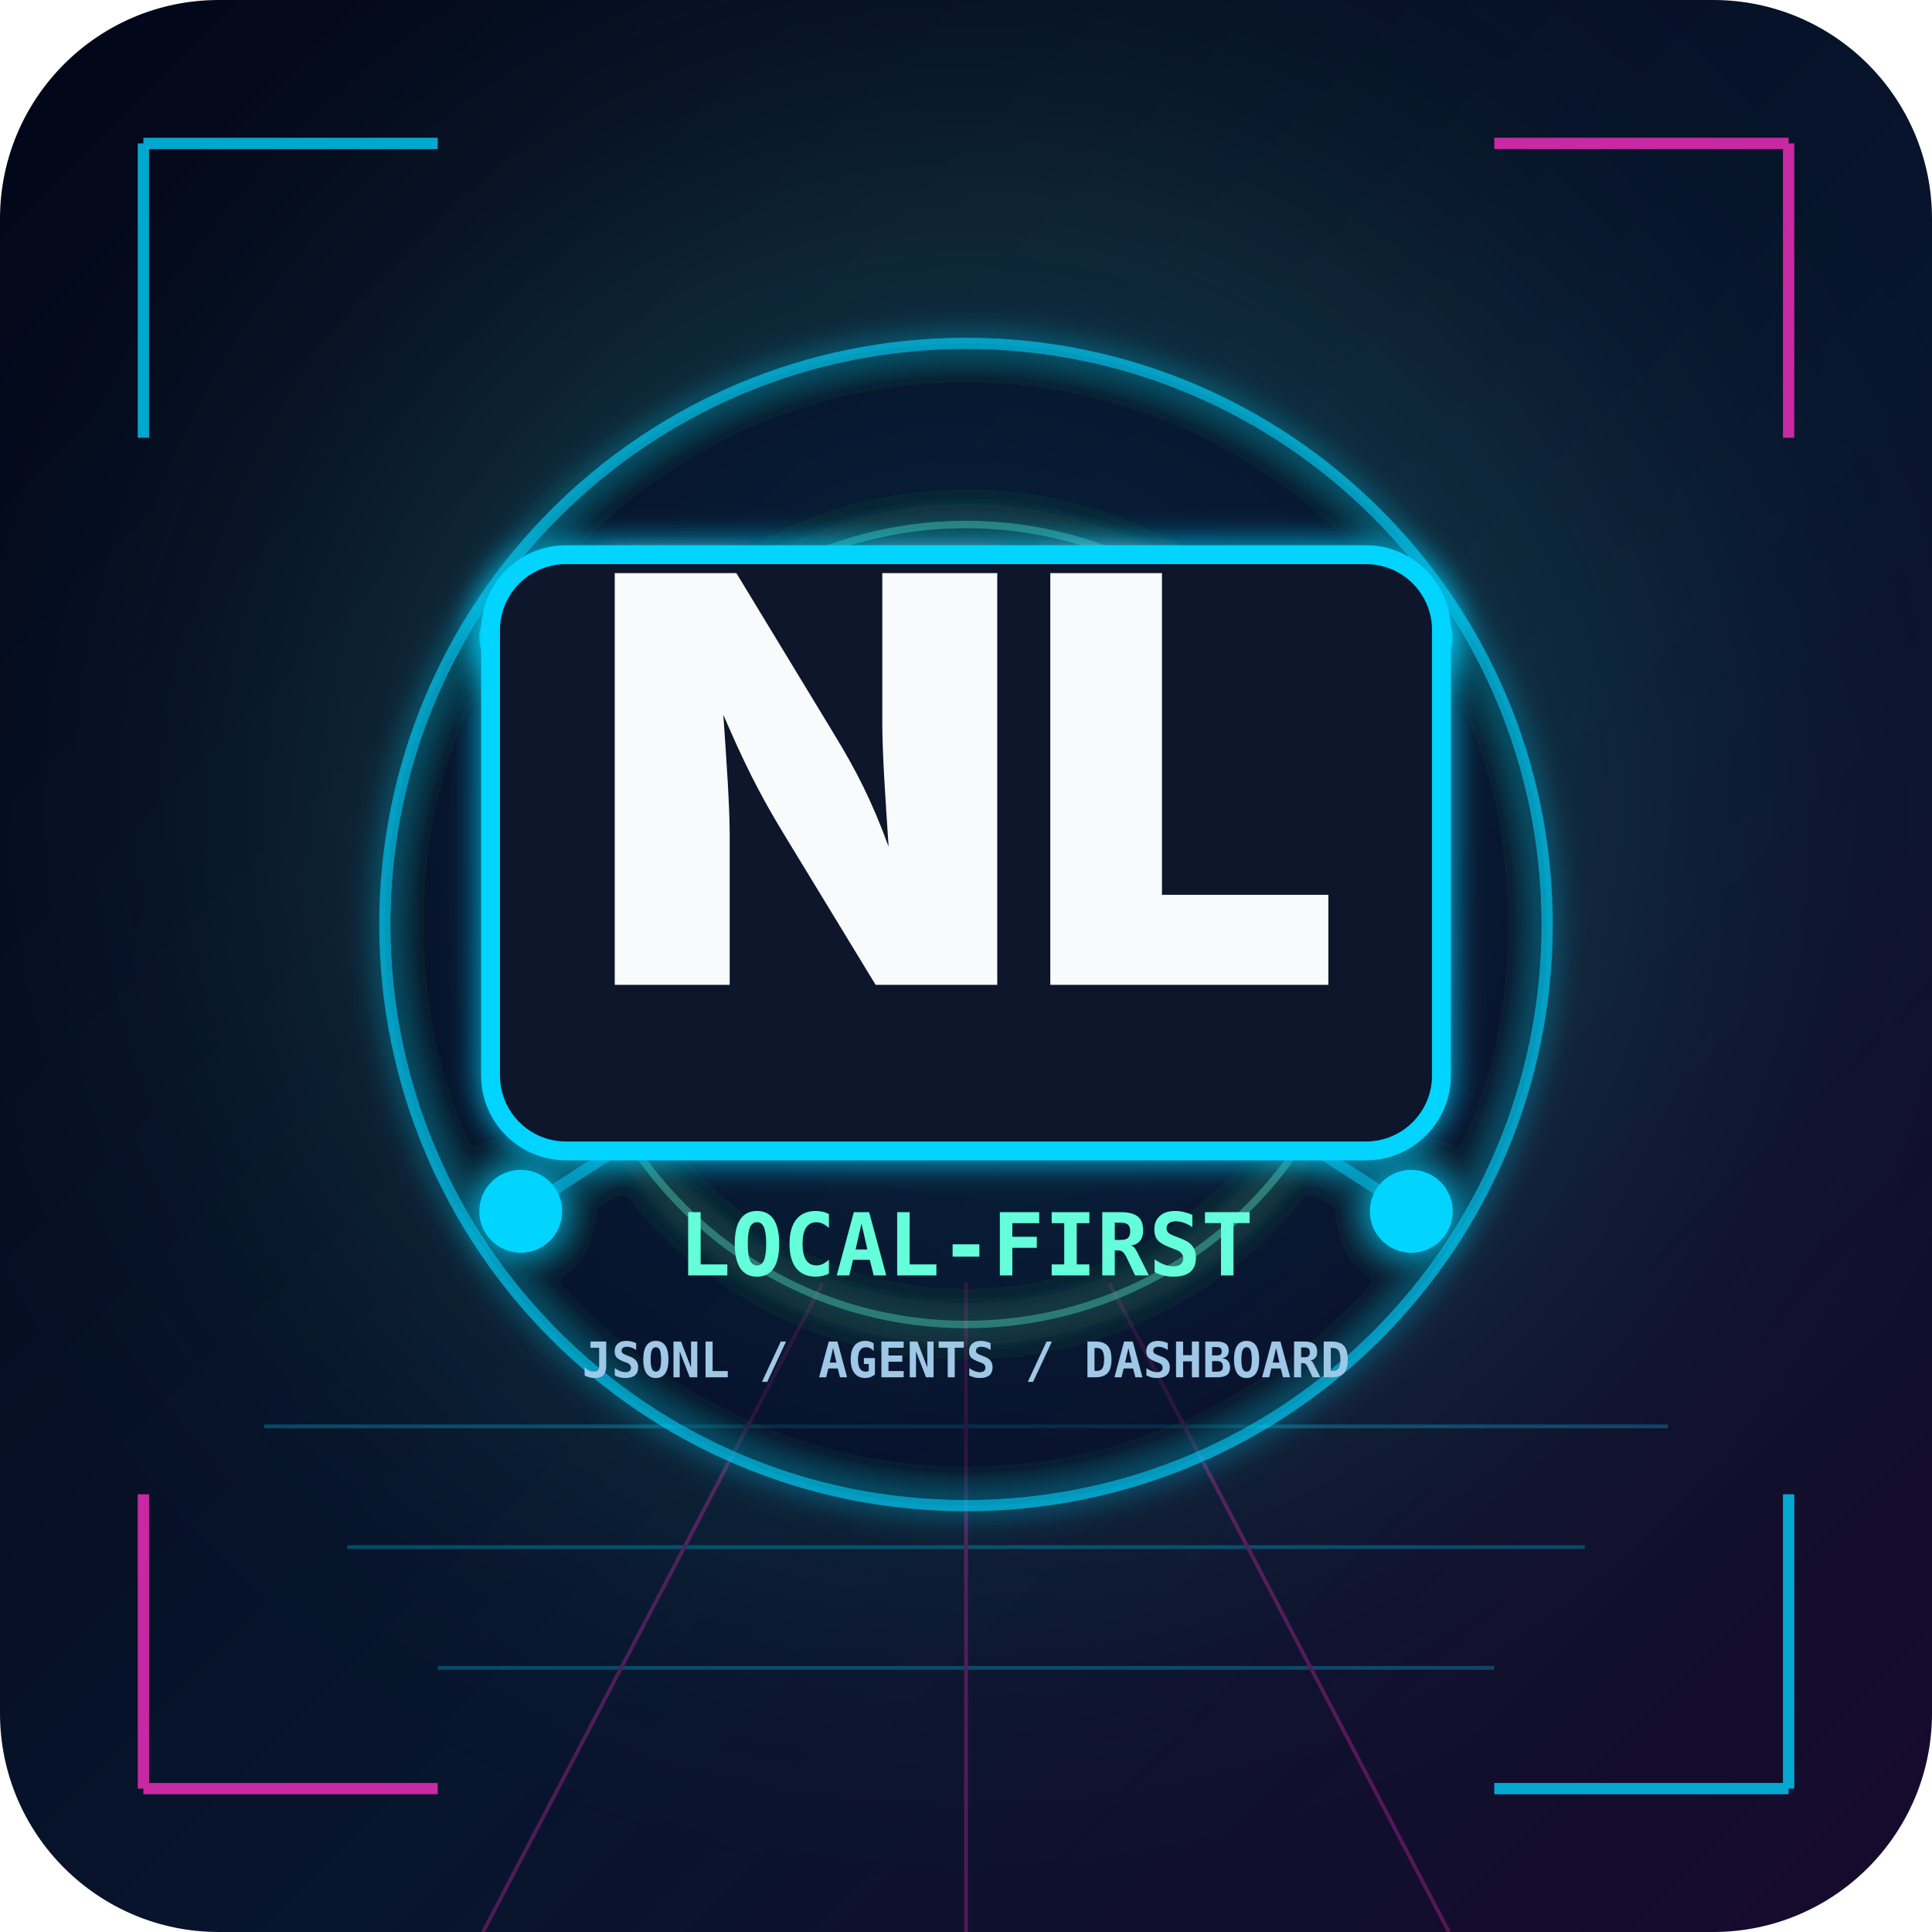
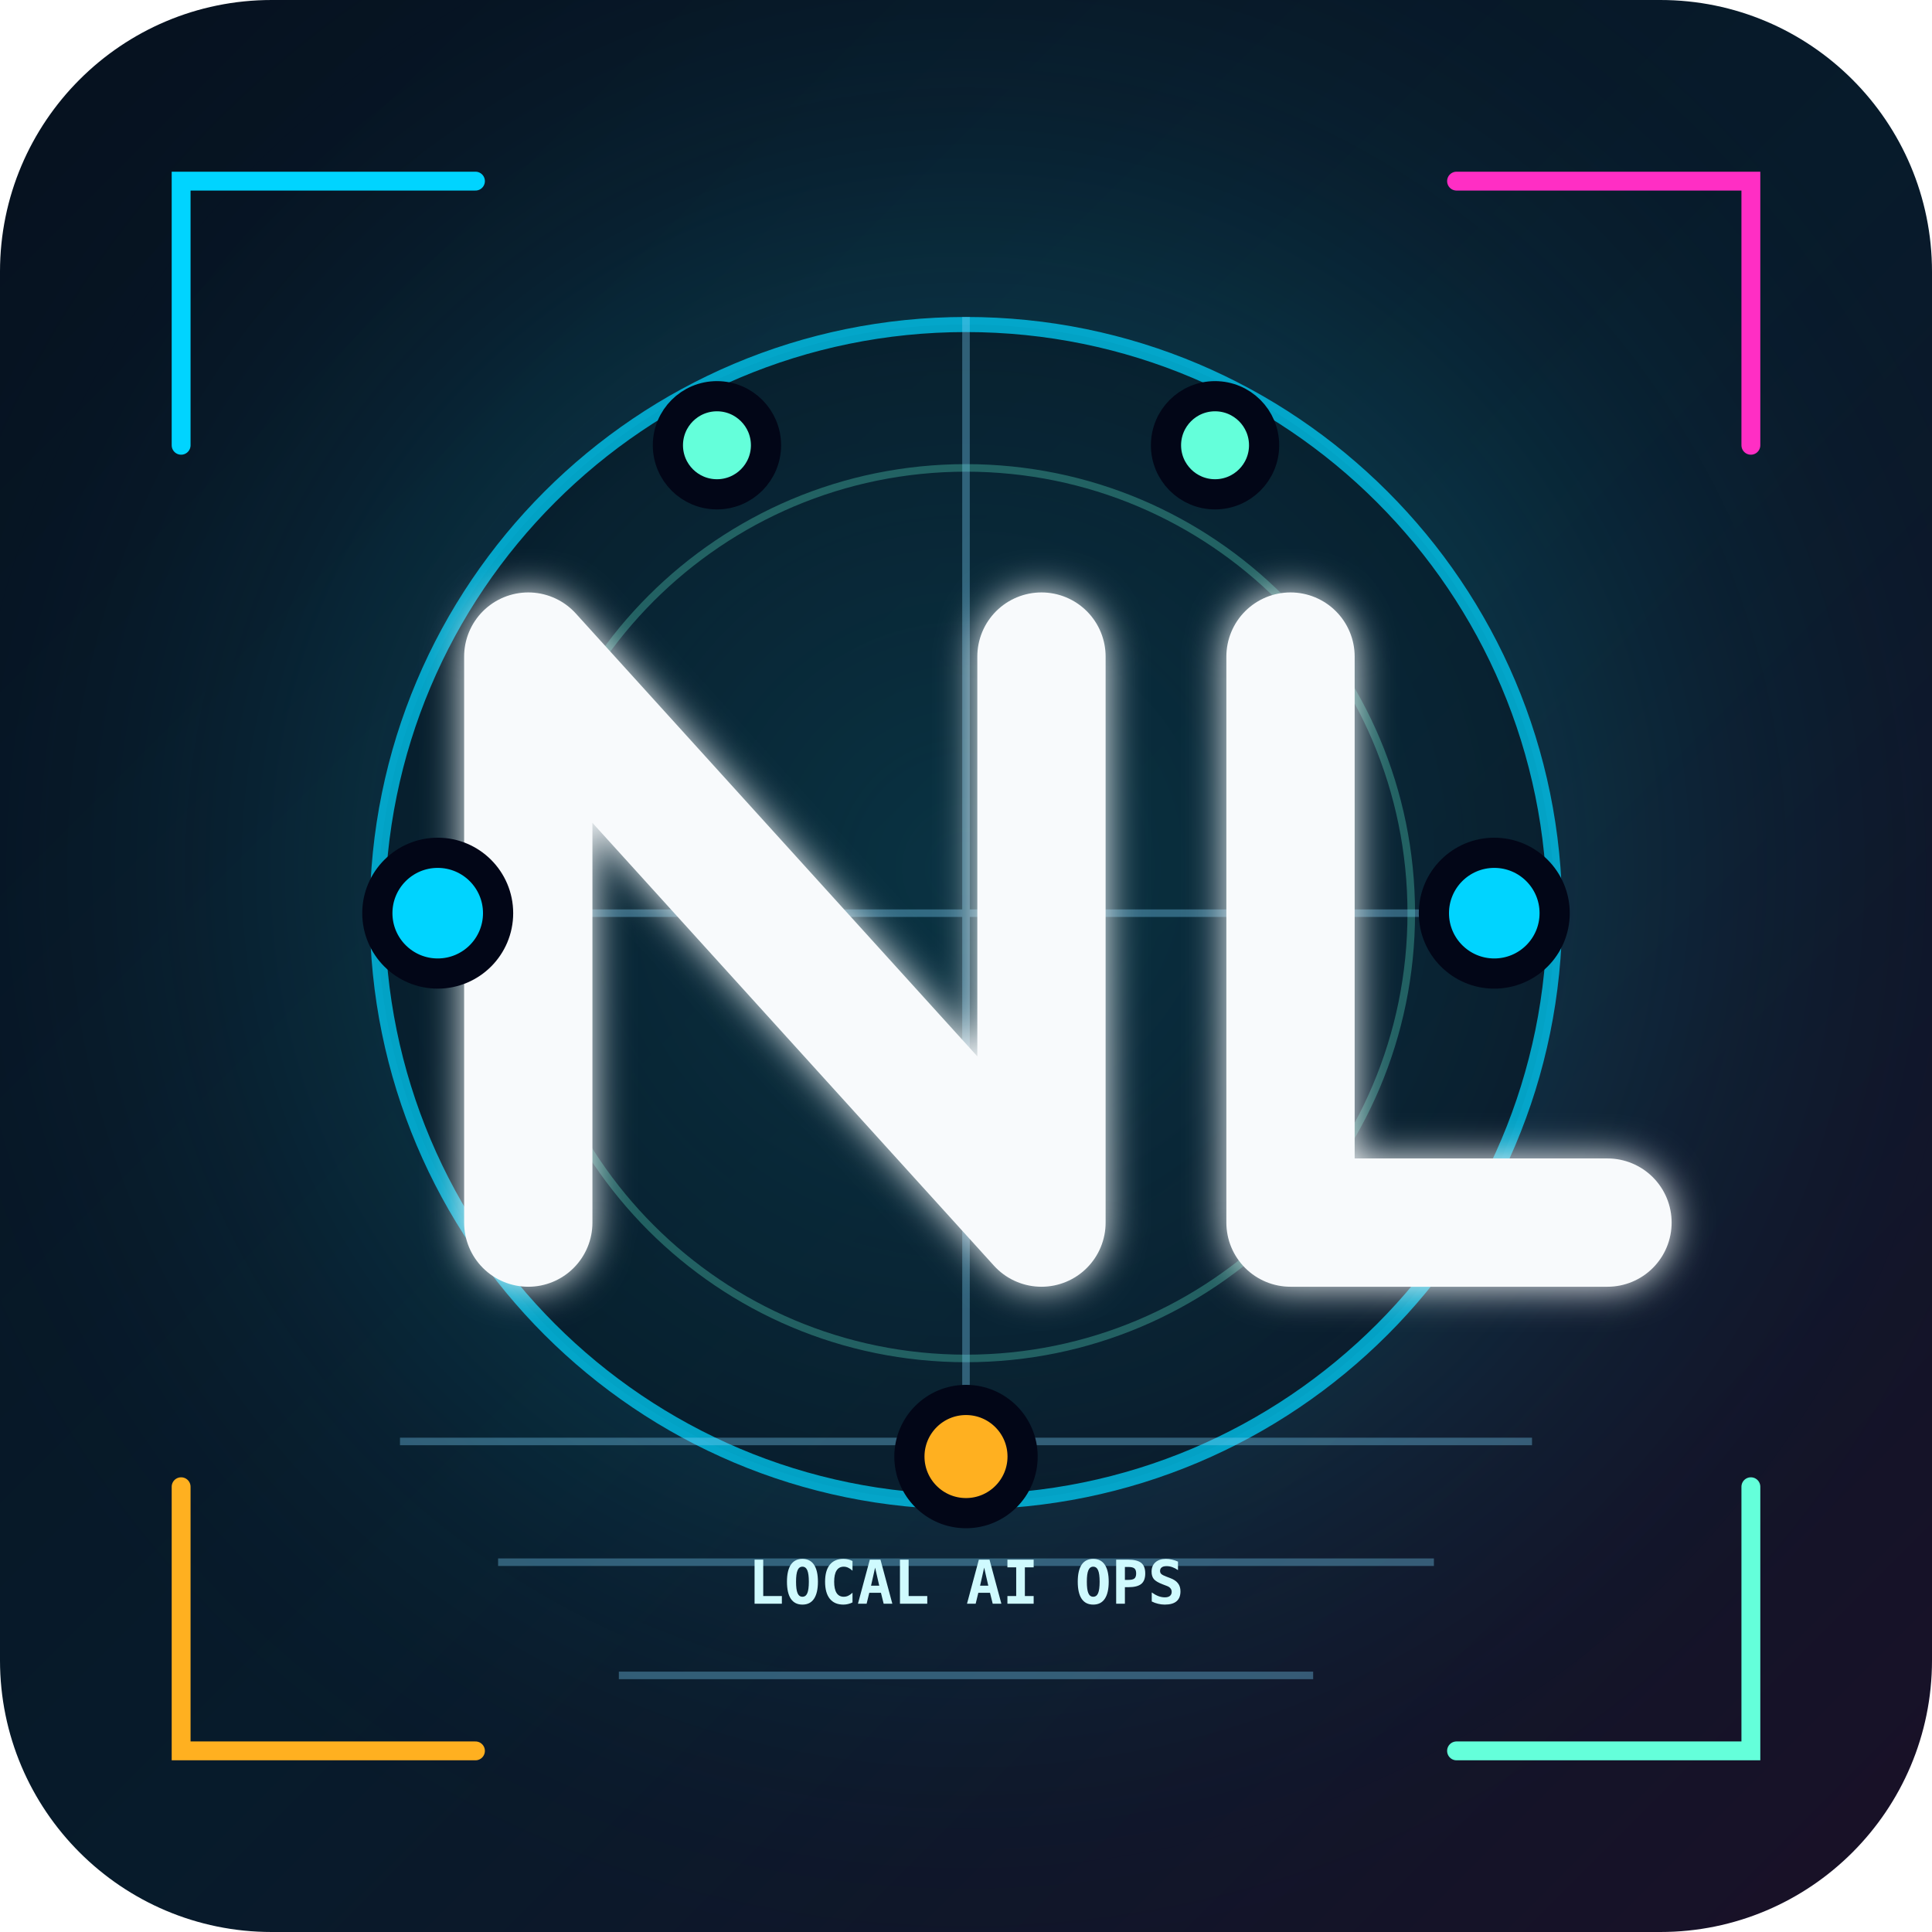
<svg xmlns="http://www.w3.org/2000/svg" width="512" height="512" viewBox="0 0 512 512" role="img" aria-labelledby="logoTitle logoDesc">
  <defs>
    <style>
-       .mark{font-family:Inter,system-ui,sans-serif;font-size:150px;font-weight:950;letter-spacing:0;fill:#F8FAFC}
-       .mono{font-family:"JetBrains Mono",ui-monospace,monospace;font-size:23px;font-weight:800;letter-spacing:0;fill:#64FFDA}
-       .tiny{font-family:"JetBrains Mono",ui-monospace,monospace;font-size:13px;font-weight:700;letter-spacing:0;fill:#9FC7E6}
-       .wire{fill:none;stroke:#00D4FF;stroke-width:3;stroke-linecap:round;stroke-linejoin:round}
+       .mark{fill:none;stroke:#F8FAFC;stroke-width:34;stroke-linecap:round;stroke-linejoin:round}
+       .rail{fill:none;stroke:#7DD3FC;stroke-width:2;stroke-opacity:.35}
+       .node{stroke:#020617;stroke-width:8}
+       .label{font-family:"JetBrains Mono",ui-monospace,monospace;font-size:16px;font-weight:800;letter-spacing:0;fill:#CFFAFE}
    </style>
    <linearGradient id="bg" x1="0" x2="1" y1="0" y2="1">
-       <stop offset="0" stop-color="#020617" />
-       <stop offset=".58" stop-color="#07152D" />
-       <stop offset="1" stop-color="#190A2D" />
+       <stop offset="0" stop-color="#06111F" />
+       <stop offset=".52" stop-color="#071B2B" />
+       <stop offset="1" stop-color="#1A1027" />
    </linearGradient>
-     <radialGradient id="pulse" cx="50%" cy="42%" r="58%">
-       <stop offset="0" stop-color="#00D4FF" stop-opacity=".26" />
-       <stop offset=".55" stop-color="#64FFDA" stop-opacity=".08" />
+     <radialGradient id="aura" cx="50%" cy="45%" r="58%">
+       <stop offset="0" stop-color="#22D3EE" stop-opacity=".30" />
+       <stop offset=".55" stop-color="#22D3EE" stop-opacity=".10" />
      <stop offset="1" stop-color="#020617" stop-opacity="0" />
    </radialGradient>
-     <filter id="glow" x="-25%" y="-35%" width="150%" height="170%">
-       <feGaussianBlur stdDeviation="4" result="blur" />
+     <filter id="softGlow" x="-35%" y="-35%" width="170%" height="170%">
+       <feGaussianBlur stdDeviation="5" result="blur" />
      <feMerge>
        <feMergeNode in="blur" />
        <feMergeNode in="SourceGraphic" />
      </feMerge>
    </filter>
  </defs>
-   <rect width="512" height="512" rx="58" fill="url(#bg)" />
-   <rect width="512" height="512" rx="58" fill="url(#pulse)" />
-   <g opacity=".28">
-     <path d="M70 378H442M92 410H420M116 442H396" stroke="#00D4FF" />
-     <path d="M128 512L218 340M256 512V340M384 512L294 340" stroke="#FF2EC4" />
+   <rect width="512" height="512" rx="72" fill="url(#bg)" />
+   <rect width="512" height="512" rx="72" fill="url(#aura)" />
+   <path d="M48 118V48H126" fill="none" stroke="#00D4FF" stroke-width="5" stroke-linecap="round" />
+   <path d="M386 48H464V118" fill="none" stroke="#FF2EC4" stroke-width="5" stroke-linecap="round" />
+   <path d="M48 394V464H126" fill="none" stroke="#FFB020" stroke-width="5" stroke-linecap="round" />
+   <path d="M386 464H464V394" fill="none" stroke="#64FFDA" stroke-width="5" stroke-linecap="round" />
+   <circle cx="256" cy="242" r="156" fill="#06111F" fill-opacity=".48" stroke="#00D4FF" stroke-width="4" stroke-opacity=".72" />
+   <circle cx="256" cy="242" r="118" fill="none" stroke="#64FFDA" stroke-width="2" stroke-opacity=".28" />
+   <path class="rail" d="M106 382H406M132 414H380M164 444H348" />
+   <path class="rail" d="M256 84V400M116 242H396" />
+   <g filter="url(#softGlow)">
+     <path class="mark" d="M140 324V174L276 324V174" />
+     <path class="mark" d="M342 174V324H426" />
  </g>
-   <g transform="translate(256 245)" filter="url(#glow)">
-     <circle r="154" fill="#020617" fill-opacity=".28" stroke="#00D4FF" stroke-width="3" stroke-opacity=".62" />
-     <circle r="106" fill="none" stroke="#64FFDA" stroke-width="2" stroke-opacity=".35" />
-     <path d="M-118 -76L0 0L118 -76M-118 76L0 0L118 76" class="wire" opacity=".55" />
-     <g fill="#00D4FF">
-       <circle cx="-118" cy="-76" r="11" />
-       <circle cx="118" cy="-76" r="11" />
-       <circle cx="-118" cy="76" r="11" />
-       <circle cx="118" cy="76" r="11" />
-       <circle cx="0" cy="0" r="12" fill="#64FFDA" />
-     </g>
-   </g>
-   <g filter="url(#glow)">
-     <rect x="130" y="147" width="252" height="158" rx="20" fill="#07162B" stroke="#00D4FF" stroke-width="5" />
-     <text x="256" y="261" class="mark" text-anchor="middle">NL</text>
-   </g>
-   <text x="256" y="338" class="mono" text-anchor="middle">LOCAL-FIRST</text>
-   <text x="256" y="365" class="tiny" text-anchor="middle">JSONL / AGENTS / DASHBOARD</text>
-   <g opacity=".78">
-     <path d="M38 38H116M38 38V116" stroke="#00D4FF" stroke-width="3" fill="none" />
-     <path d="M474 38H396M474 38V116" stroke="#FF2EC4" stroke-width="3" fill="none" />
-     <path d="M38 474H116M38 474V396" stroke="#FF2EC4" stroke-width="3" fill="none" />
-     <path d="M474 474H396M474 474V396" stroke="#00D4FF" stroke-width="3" fill="none" />
-   </g>
+   <circle class="node" cx="116" cy="242" r="16" fill="#00D4FF" />
+   <circle class="node" cx="190" cy="118" r="13" fill="#64FFDA" />
+   <circle class="node" cx="322" cy="118" r="13" fill="#64FFDA" />
+   <circle class="node" cx="396" cy="242" r="16" fill="#00D4FF" />
+   <circle class="node" cx="256" cy="386" r="15" fill="#FFB020" />
+   <text x="256" y="425" class="label" text-anchor="middle">LOCAL AI OPS</text>
</svg>
